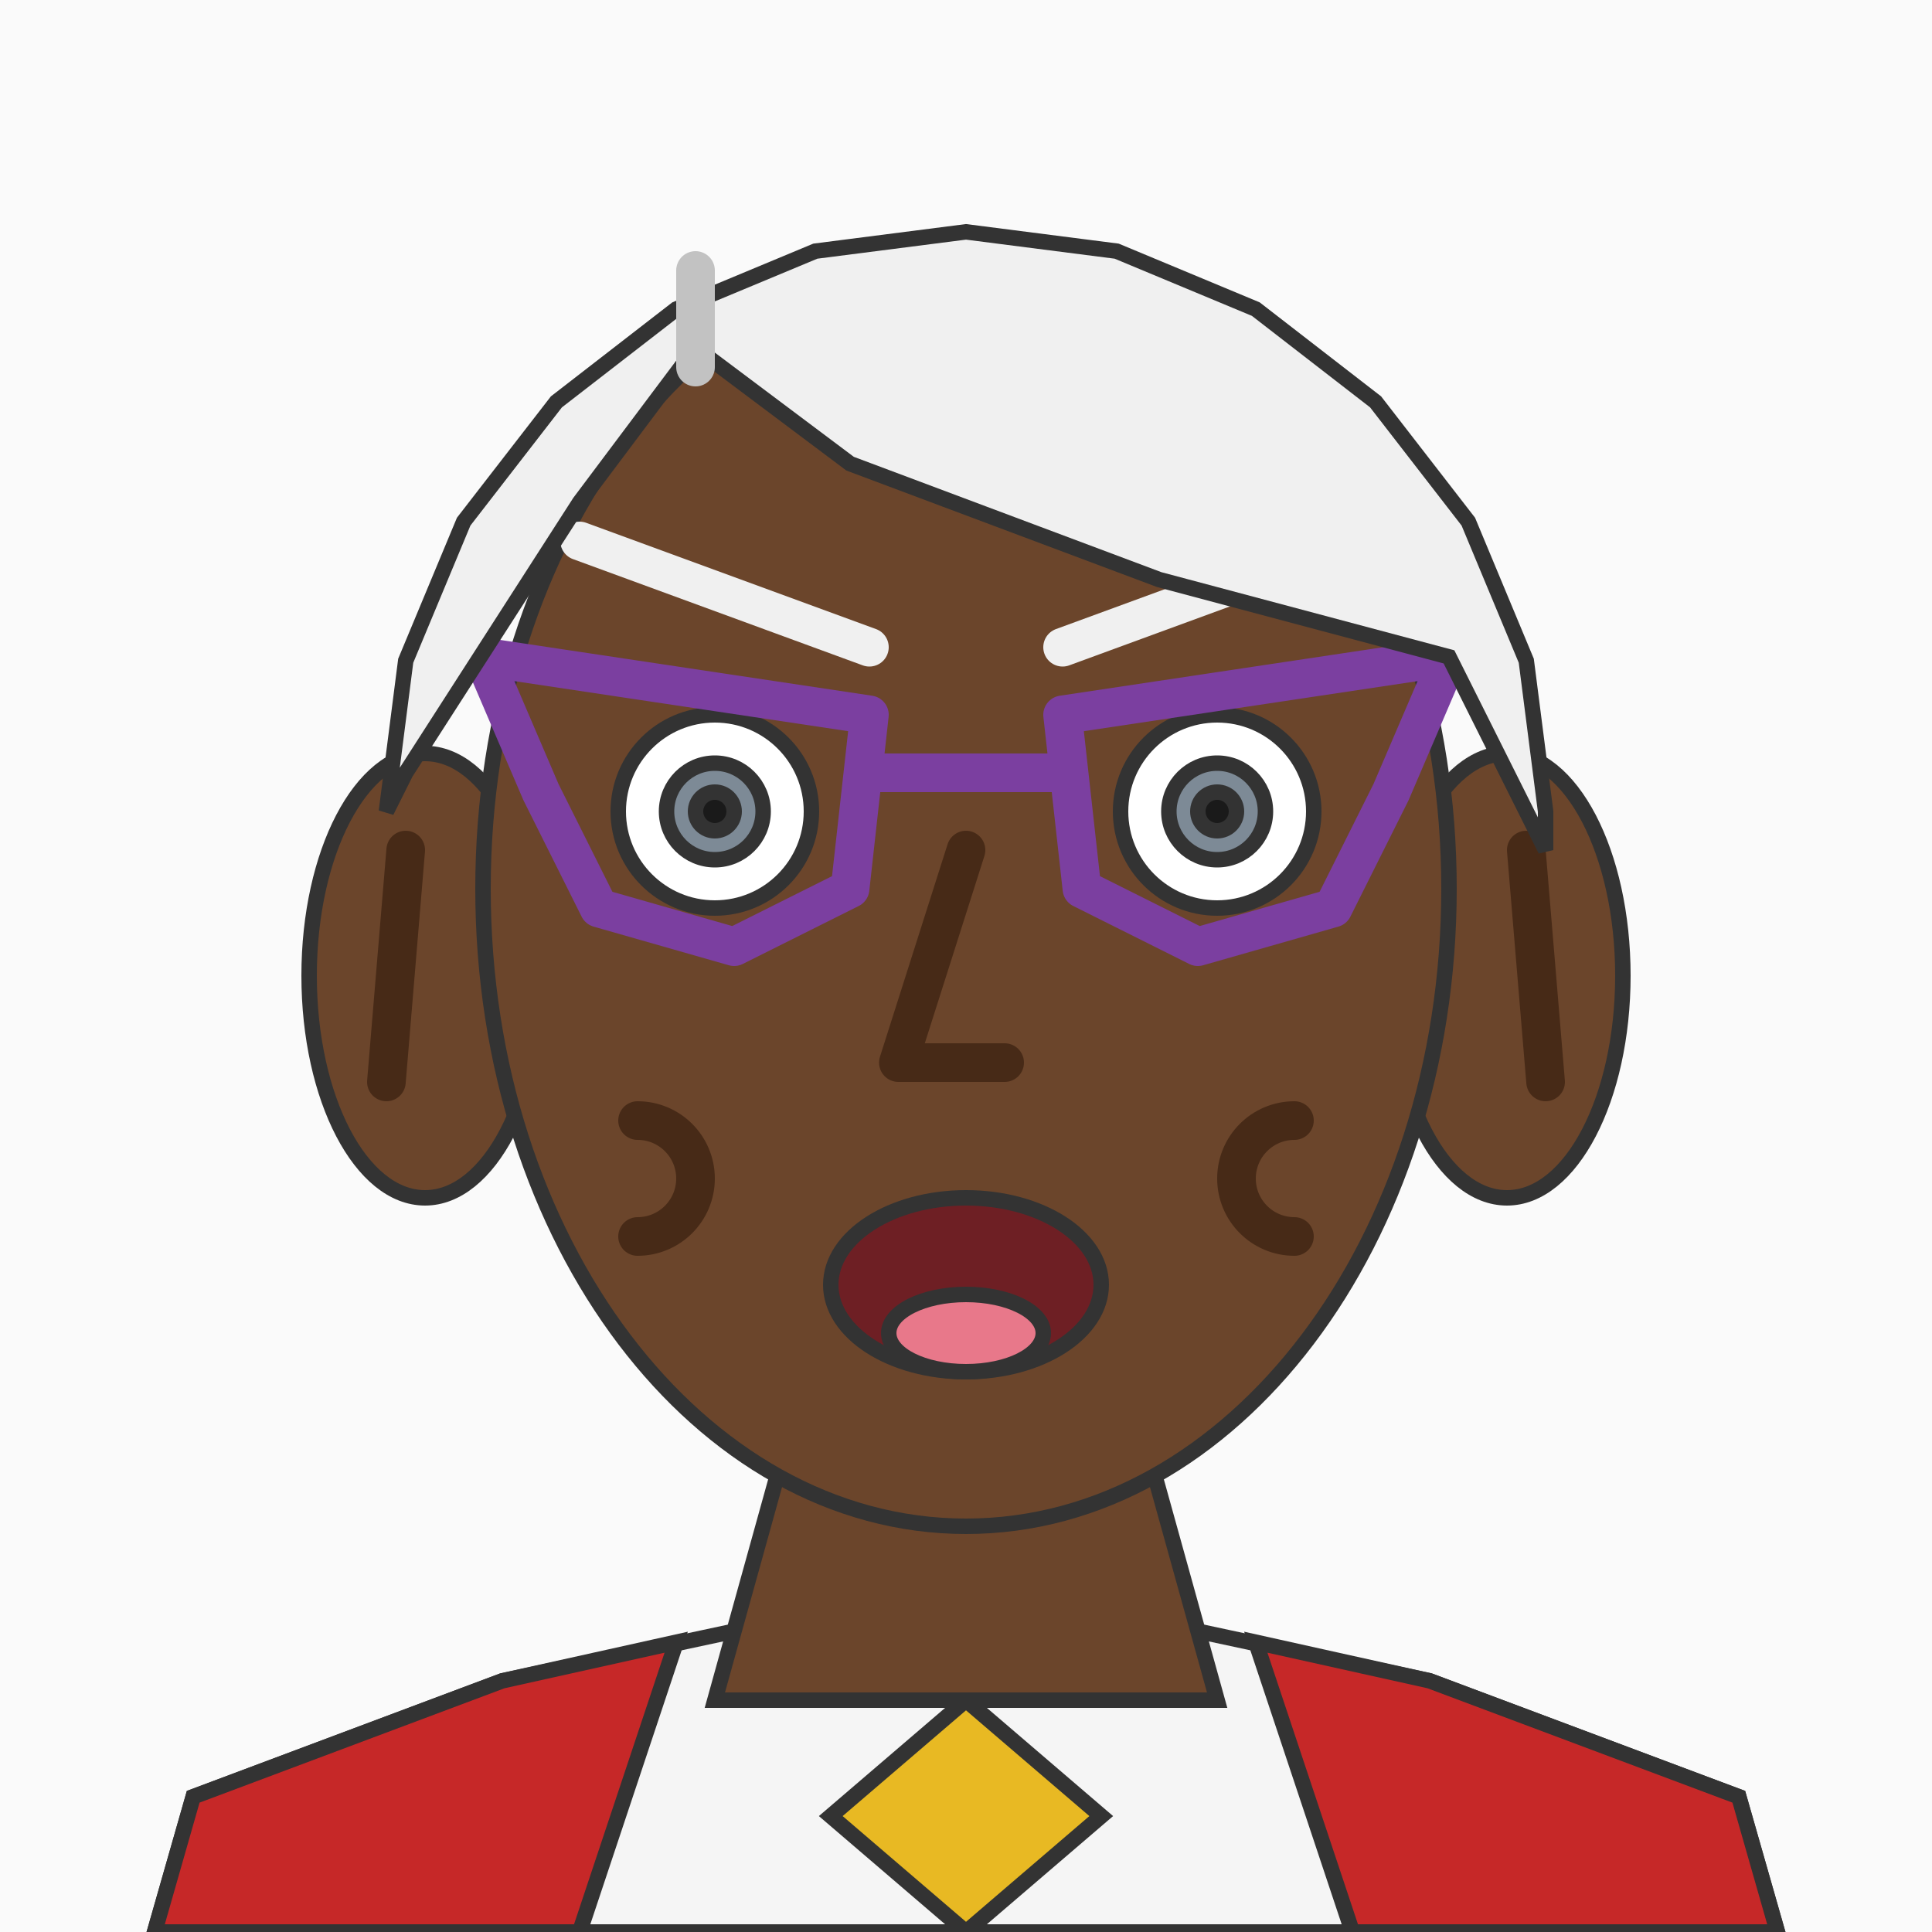
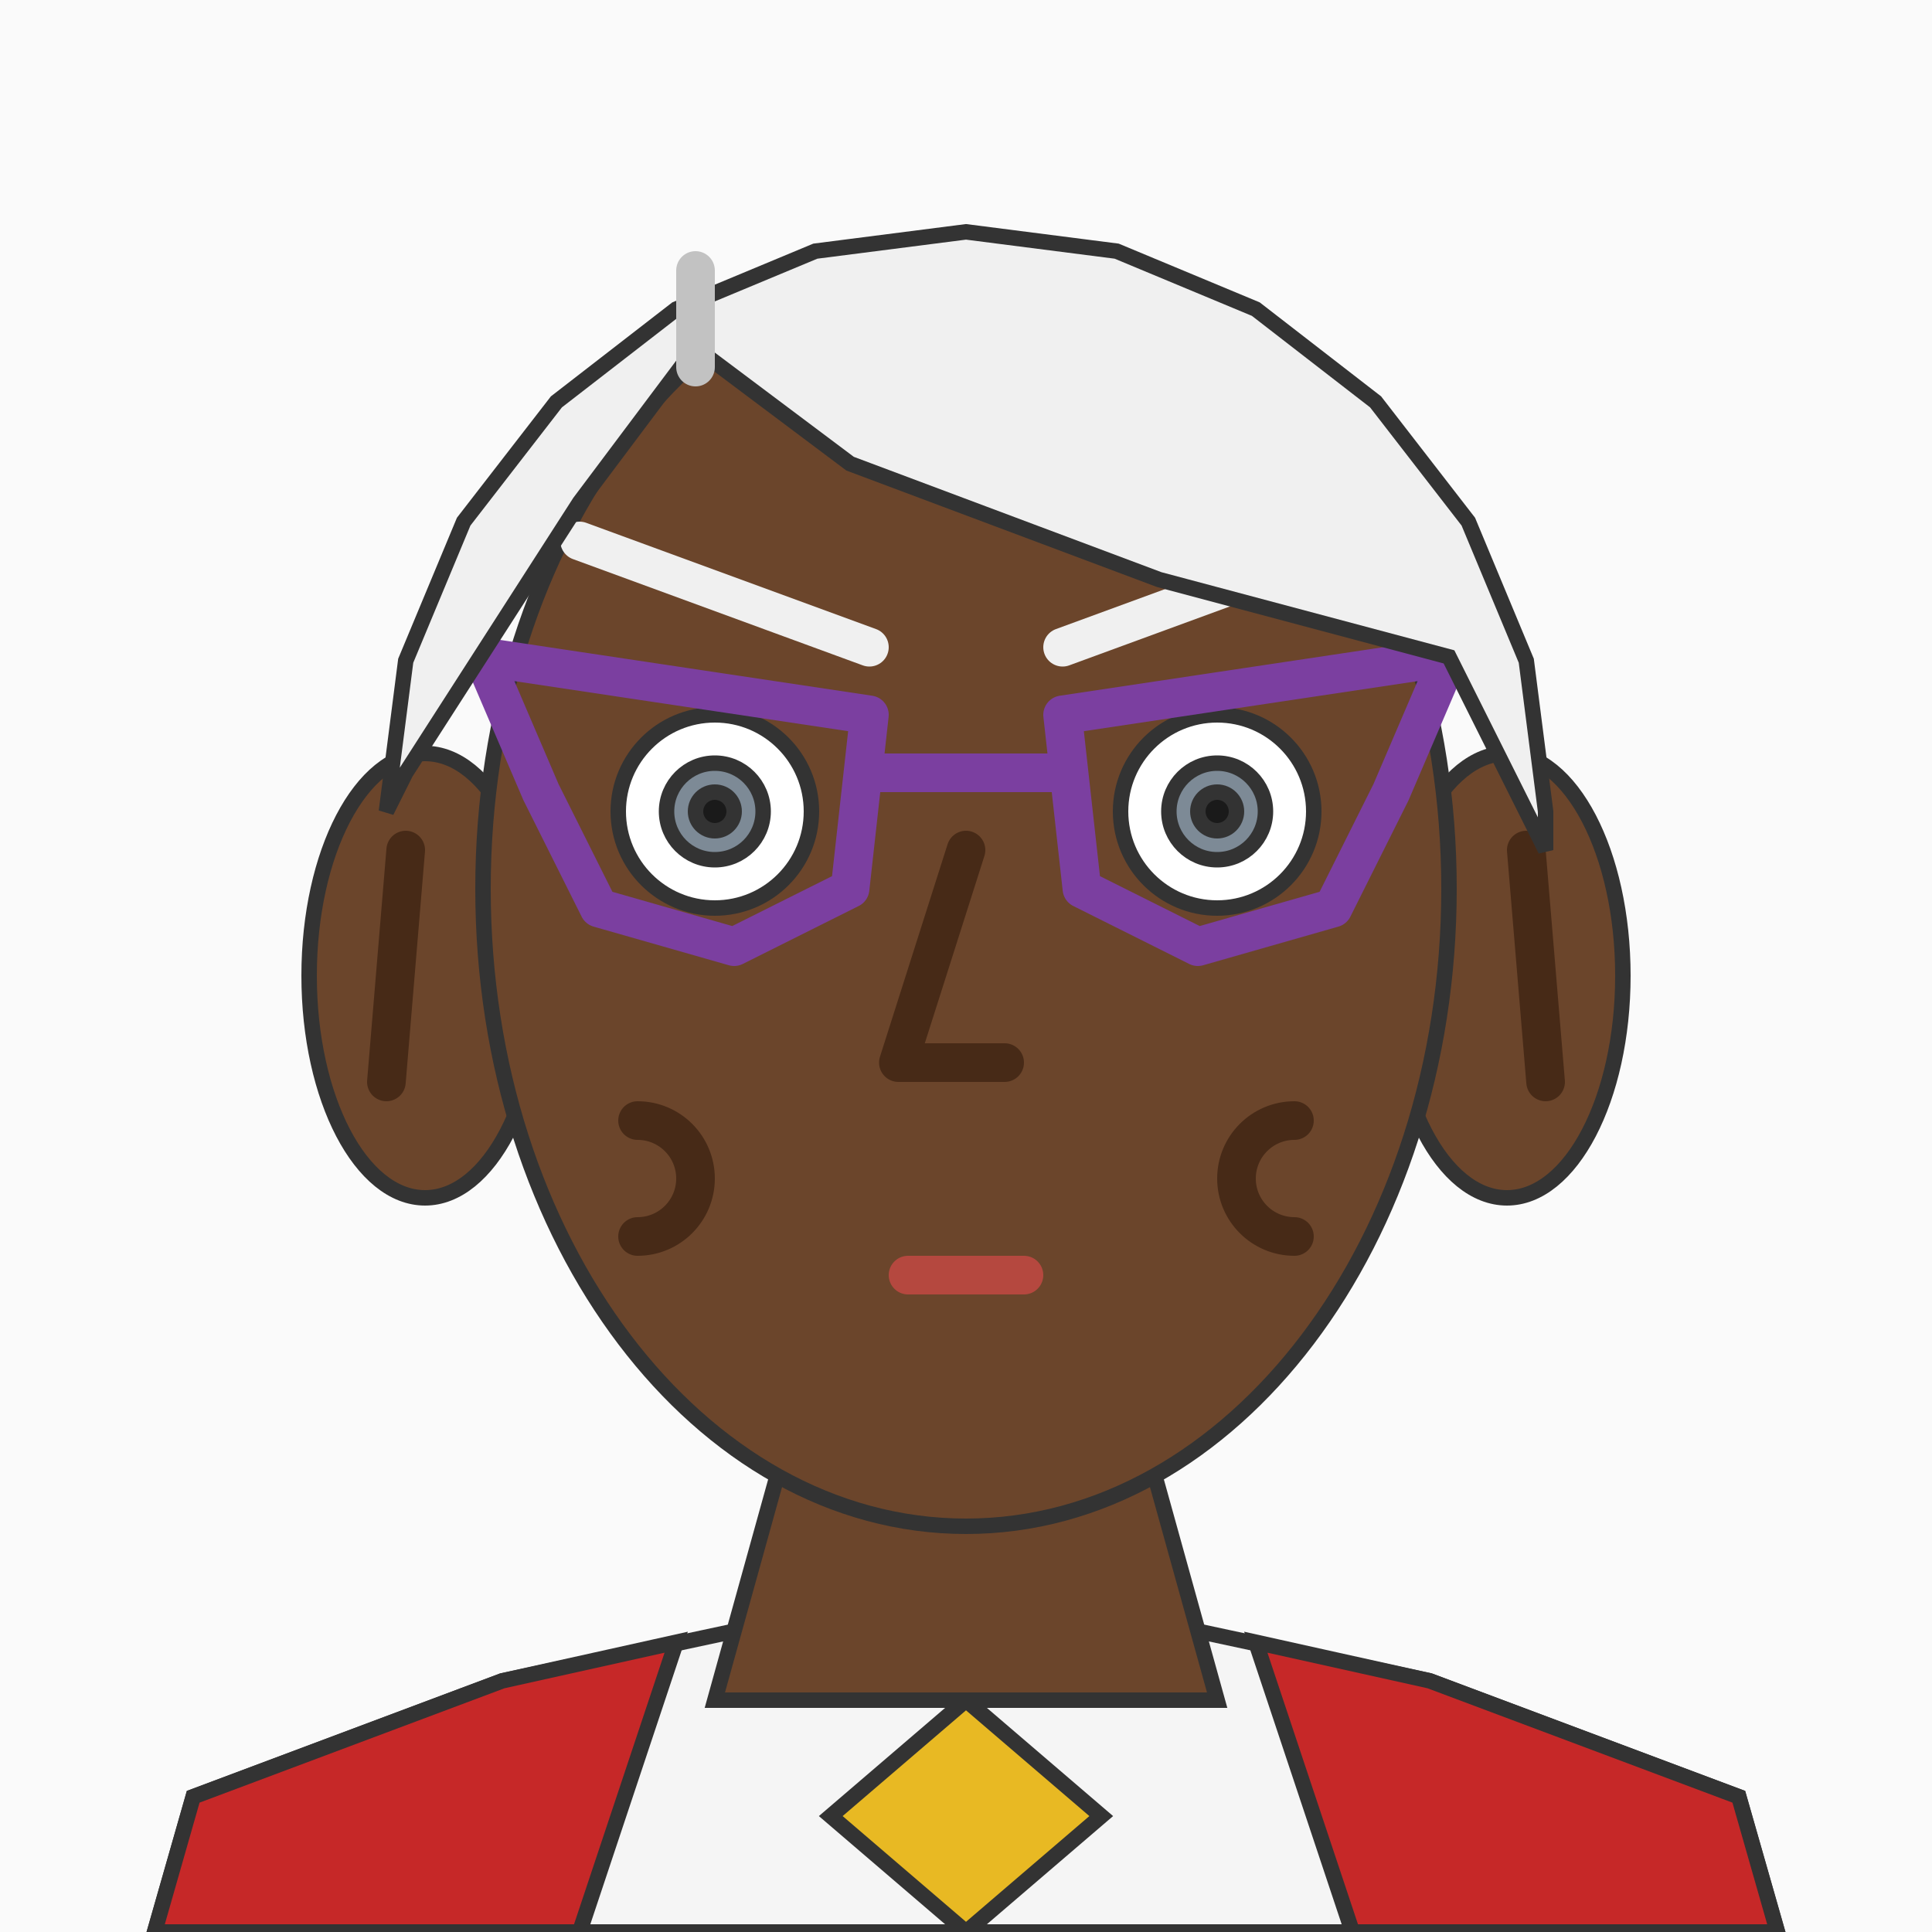
<svg xmlns="http://www.w3.org/2000/svg" viewBox="0 0 100 100" width="200" height="200">
  <rect width="100" height="100" fill="#fafafa" />
  <polygon points="8,100 10,93 26,87 40,84 60,84 74,87 90,93 92,100" fill="#F5F5F5" stroke="#333" stroke-width="0.8" />
  <polygon points="8,100 10,93 26,87 35,85 30,100" fill="#C62828" stroke="#333" stroke-width="0.8" />
  <polygon points="92,100 90,93 74,87 65,85 70,100" fill="#C62828" stroke="#333" stroke-width="0.8" />
  <polygon points="50,88 57,94 50,100 43,94" fill="#E8B923" stroke="#333" stroke-width="0.8" />
  <polygon points="42,70 58,70 63,88 37,88" fill="#6B452B" stroke="#333" stroke-width="0.8" />
  <ellipse cx="22" cy="50.5" rx="6" ry="11.5" fill="#6B452B" stroke="#333" stroke-width="0.8" />
  <polyline points="21,44 20,56" fill="none" stroke="#472A17" stroke-width="2" stroke-linecap="round" stroke-linejoin="round" />
  <ellipse cx="78" cy="50.5" rx="6" ry="11.5" fill="#6B452B" stroke="#333" stroke-width="0.8" />
  <polyline points="79,44 80,56" fill="none" stroke="#472A17" stroke-width="2" stroke-linecap="round" stroke-linejoin="round" />
  <ellipse cx="50" cy="46" rx="25" ry="33" fill="#6B452B" stroke="#333" stroke-width="0.8" />
  <path d="M33 58 A3 3 0 0 1 33 64" fill="none" stroke="#472A17" stroke-width="2" stroke-linecap="round" stroke-linejoin="round" />
  <path d="M67 58 A3 3 0 0 0 67 64" fill="none" stroke="#472A17" stroke-width="2" stroke-linecap="round" stroke-linejoin="round" />
-   <ellipse cx="50" cy="66.5" rx="7" ry="4.5" fill="#6E1F24" stroke="#333" stroke-width="0.8" />
-   <ellipse cx="50" cy="69" rx="4" ry="2" fill="#E8788A" stroke="#333" stroke-width="0.8" />
+   <polyline points="47,66 53,66" fill="none" stroke="#B5483F" stroke-width="2" stroke-linecap="round" stroke-linejoin="round" />
  <polyline points="50,44 46.5,55 52,55" fill="none" stroke="#472A17" stroke-width="2" stroke-linecap="round" stroke-linejoin="round" />
  <ellipse cx="37" cy="42" rx="5" ry="5" fill="#FFFFFF" stroke="#333" stroke-width="0.8" />
  <ellipse cx="37" cy="42" rx="2.5" ry="2.5" fill="#7D8A96" stroke="#333" stroke-width="0.8" />
  <ellipse cx="37" cy="42" rx="1" ry="1" fill="#1A1A1A" stroke="#333" stroke-width="0.8" />
  <ellipse cx="63" cy="42" rx="5" ry="5" fill="#FFFFFF" stroke="#333" stroke-width="0.8" />
  <ellipse cx="63" cy="42" rx="2.5" ry="2.5" fill="#7D8A96" stroke="#333" stroke-width="0.8" />
  <ellipse cx="63" cy="42" rx="1" ry="1" fill="#1A1A1A" stroke="#333" stroke-width="0.8" />
  <polyline points="30,28 45,33.5" fill="none" stroke="#F0F0F0" stroke-width="2" stroke-linecap="round" stroke-linejoin="round" />
  <polyline points="70,28 55,33.5" fill="none" stroke="#F0F0F0" stroke-width="2" stroke-linecap="round" stroke-linejoin="round" />
  <polyline points="25,34 45,37 44,46 38,49 31,47 28,41 25,34" fill="none" stroke="#7B3FA0" stroke-width="2" stroke-linecap="round" stroke-linejoin="round" />
  <polyline points="75,34 55,37 56,46 62,49 69,47 72,41 75,34" fill="none" stroke="#7B3FA0" stroke-width="2" stroke-linecap="round" stroke-linejoin="round" />
  <polyline points="45,40 55,40" fill="none" stroke="#7B3FA0" stroke-width="2" stroke-linecap="round" stroke-linejoin="round" />
  <polygon points="20,42 21,34.2 24,27 28.8,20.8 35,16 42.2,13 50,12 57.8,13 65,16 71.2,20.8 76,27 79,34.2 80,42 80,44 75,34 60,30 44,24 36,18 30,26 21,40" fill="#F0F0F0" stroke="#333" stroke-width="0.8" />
  <polyline points="36,14 36,19" fill="none" stroke="#C2C2C2" stroke-width="2" stroke-linecap="round" stroke-linejoin="round" />
</svg>
